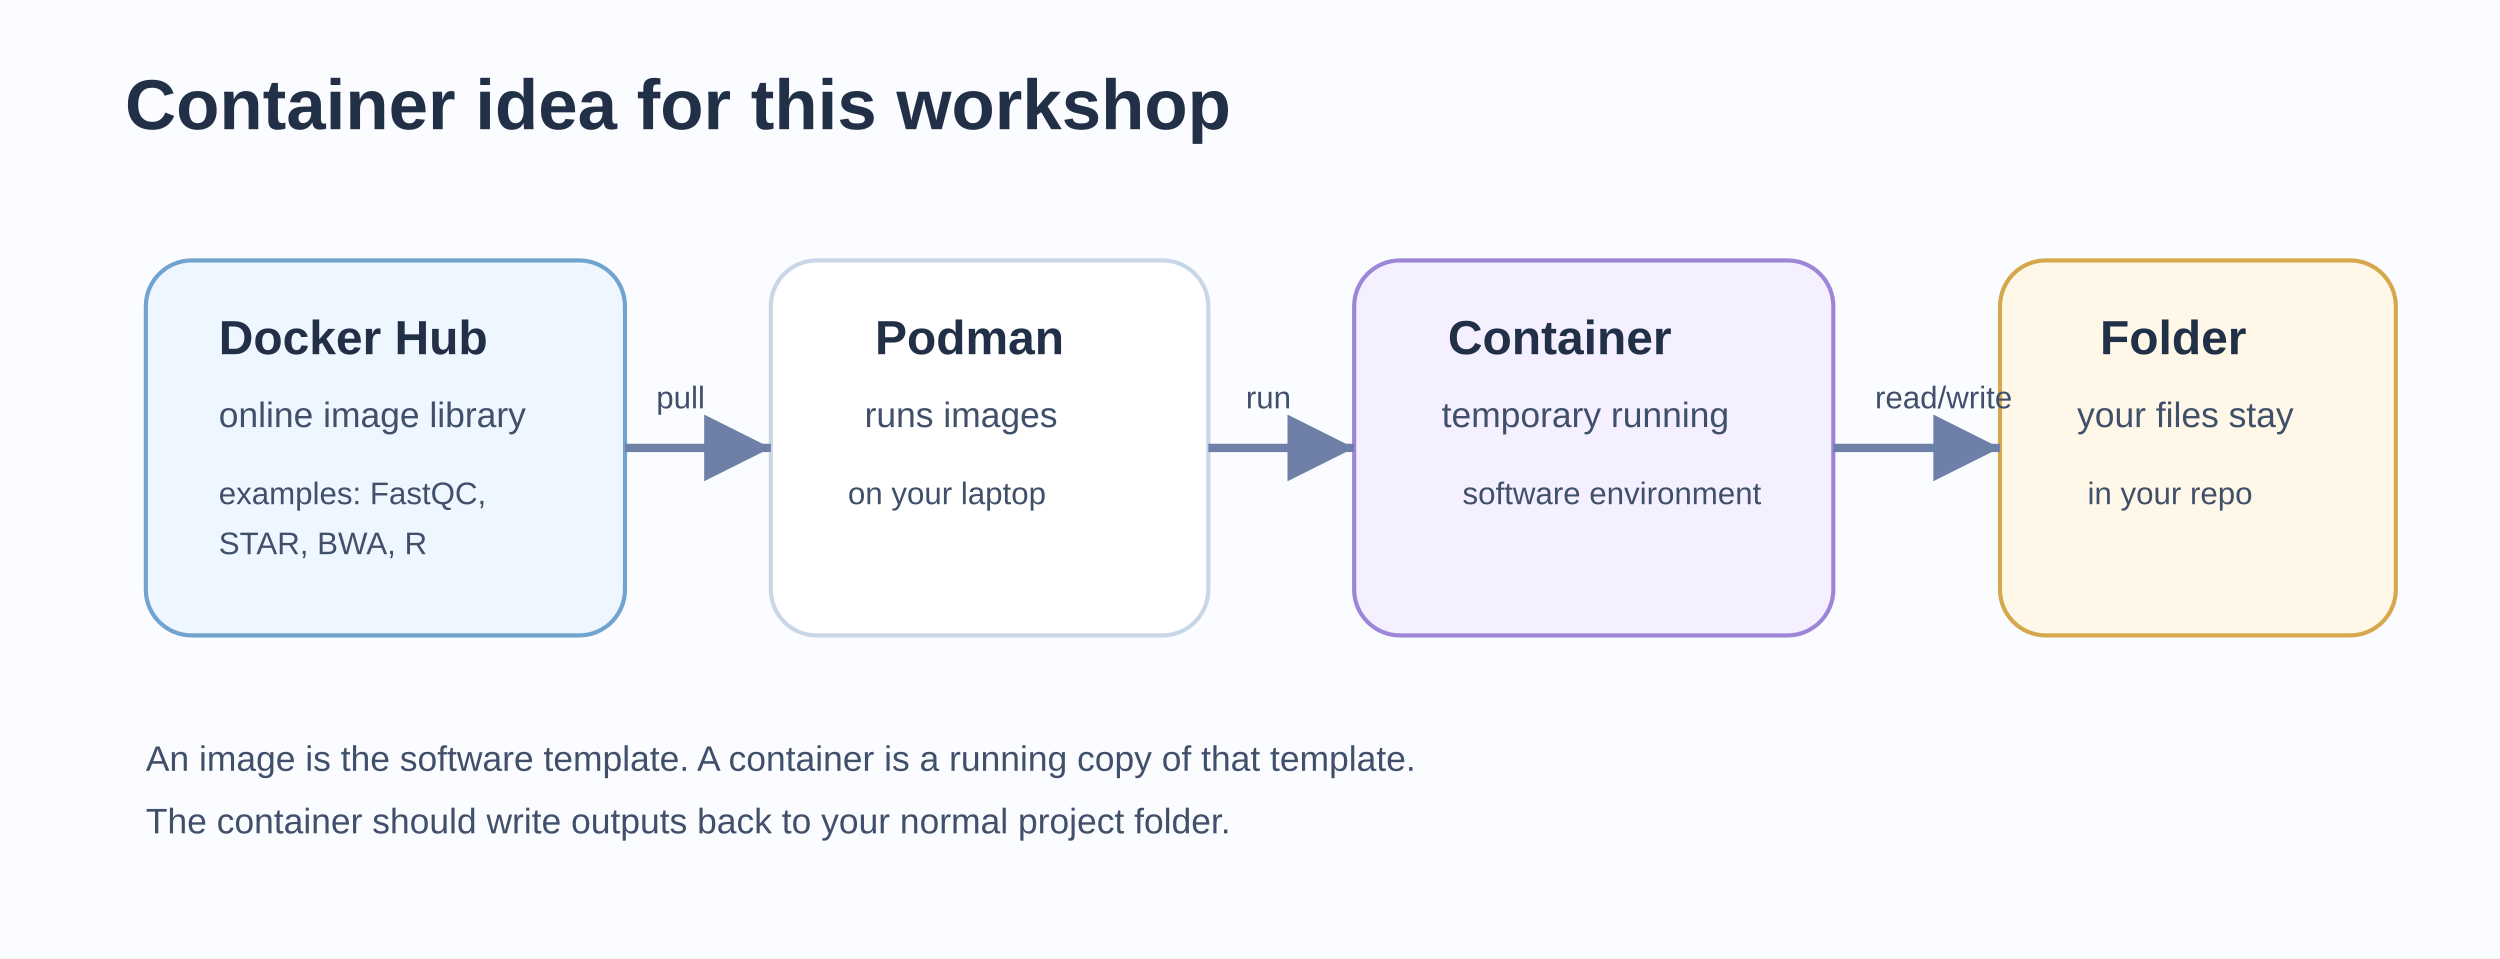
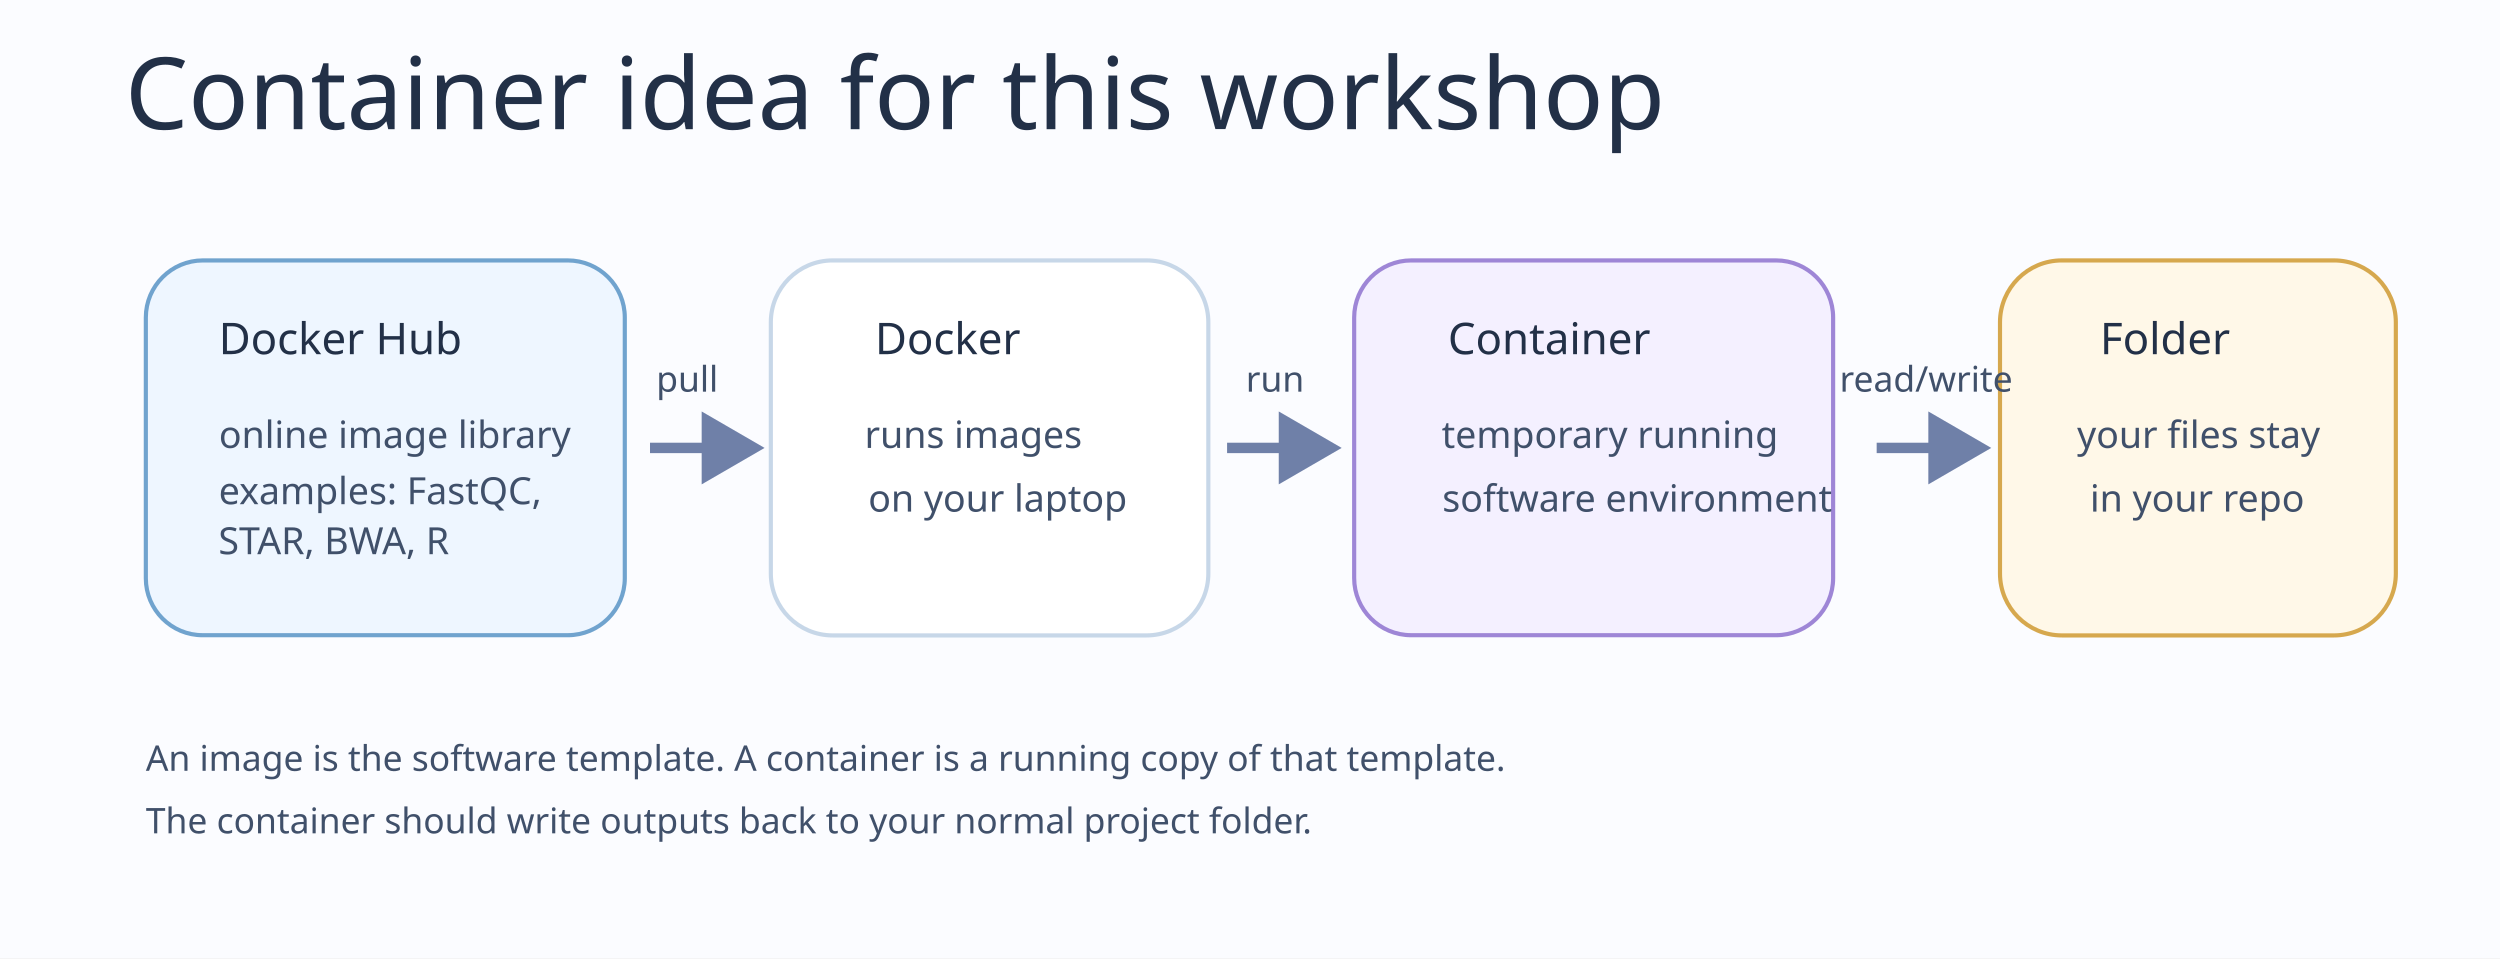
- <svg xmlns="http://www.w3.org/2000/svg" width="1200" height="460" viewBox="0 0 1200 460" role="img" aria-label="Simple container concept showing Docker Hub image, Podman, running container, and project folder">
-   <defs>
-     <style>.title{font:700 34px Arial,sans-serif;fill:#223047}.h{font:700 23px Arial,sans-serif;fill:#223047}.t{font:400 17px Arial,sans-serif;fill:#40506a}.small{font:400 15px Arial,sans-serif;fill:#40506a}.box{fill:white;stroke:#c7d7e8;stroke-width:2;rx:22}.img{fill:#eef6ff;stroke:#70a3ce;stroke-width:2;rx:22}.run{fill:#f4f0ff;stroke:#9e86d6;stroke-width:2;rx:22}.folder{fill:#fff8e8;stroke:#d6a84e;stroke-width:2;rx:22}.arrow{stroke:#6f80a8;stroke-width:4;fill:none;marker-end:url(#arr)}</style>
-     <marker id="arr" markerWidth="12" markerHeight="12" refX="10" refY="6" orient="auto">
-       <path d="M2,2 L10,6 L2,10 Z" fill="#6f80a8" />
-     </marker>
-   </defs>
-   <rect width="1200" height="460" fill="#fbfcff" />
-   <text class="title" x="60" y="62">Container idea for this workshop</text>
-   <rect class="img" x="70" y="125" width="230" height="180" />
-   <text class="h" x="105" y="170">Docker Hub</text>
-   <text class="t" x="105" y="205">online image library</text>
-   <text class="small" x="105" y="242">examples: FastQC,</text>
-   <text class="small" x="105" y="266">STAR, BWA, R</text>
-   <rect class="box" x="370" y="125" width="210" height="180" />
-   <text class="h" x="420" y="170">Podman</text>
-   <text class="t" x="415" y="205">runs images</text>
-   <text class="small" x="407" y="242">on your laptop</text>
-   <rect class="run" x="650" y="125" width="230" height="180" />
-   <text class="h" x="695" y="170">Container</text>
-   <text class="t" x="692" y="205">temporary running</text>
-   <text class="small" x="702" y="242">software environment</text>
-   <rect class="folder" x="960" y="125" width="190" height="180" />
-   <text class="h" x="1008" y="170">Folder</text>
-   <text class="t" x="997" y="205">your files stay</text>
-   <text class="small" x="1002" y="242">in your repo</text>
-   <path class="arrow" d="M300 215 L370 215" />
-   <text class="small" x="315" y="196">pull</text>
-   <path class="arrow" d="M580 215 L650 215" />
-   <text class="small" x="598" y="196">run</text>
-   <path class="arrow" d="M880 215 L960 215" />
-   <text class="small" x="900" y="196">read/write</text>
-   <text class="t" x="70" y="370">An image is the software template. A container is a running copy of that template.</text>
-   <text class="t" x="70" y="400">The container should write outputs back to your normal project folder.</text>
+ <svg xmlns="http://www.w3.org/2000/svg" version="1.1" id="Layer_1" x="0px" y="0px" viewBox="0 0 1200 460" style="enable-background:new 0 0 1200 460;" xml:space="preserve">
+   <style type="text/css">
+ 	.st0{fill:#FBFCFF;}
+ 	.st1{fill:#223047;}
+ 	.st2{font-family:'Arial-BoldMT';}
+ 	.st3{font-size:48px;}
+ 	.st4{fill:#EEF6FF;stroke:#70A3CE;stroke-width:2;}
+ 	.st5{font-size:21px;}
+ 	.st6{fill:#40506A;}
+ 	.st7{font-family:'ArialMT';}
+ 	.st8{font-size:18px;}
+ 	.st9{fill:#FFFFFF;stroke:#C7D7E8;stroke-width:2;}
+ 	.st10{fill:#F4F0FF;stroke:#9E86D6;stroke-width:2;}
+ 	.st11{fill:#FFF8E8;stroke:#D6A84E;stroke-width:2;}
+ 	.st12{fill:#40506A;enable-background:new    ;}
+ 	.st13{fill:#6F80A8;}
+ 	.st14{font-family:'Arial-ItalicMT';}
+ 	.st15{font-size:17px;}
+ 	.st16{fill:none;stroke:#6F80A8;stroke-width:5;stroke-miterlimit:10;}
+ </style>
+   <rect class="st0" width="1200" height="460" />
+   <text transform="matrix(1 0 0 1 60 62)" class="st1 st2 st3">Container idea for this workshop</text>
+   <path class="st4" d="M97.4,125h175.1c15.2,0,27.4,12.3,27.4,27.4v125.1c0,15.2-12.3,27.4-27.4,27.4H97.4C82.3,305,70,292.7,70,277.6  V152.4C70,137.3,82.3,125,97.4,125z" />
+   <text transform="matrix(1 0 0 1 105 170)" class="st1 st2 st5">Docker Hub</text>
+   <text transform="matrix(1 0 0 1 105.0723 214.9998)" class="st6 st7 st8">online image library</text>
+   <text transform="matrix(1 0 0 1 105 242)" class="st6 st7 st8">examples: FastQC,</text>
+   <text transform="matrix(1 0 0 1 104.8384 266)" class="st6 st7 st8">STAR, BWA, R</text>
+   <path class="st9" d="M399.7,125h150.6c16.4,0,29.7,13.3,29.7,29.7v120.6c0,16.4-13.3,29.7-29.7,29.7H399.7  c-16.4,0-29.7-13.3-29.7-29.7V154.7C370,138.3,383.3,125,399.7,125z" />
+   <text transform="matrix(1 0 0 1 420 170)" class="st1 st2 st5">Docker</text>
+   <text transform="matrix(1 0 0 1 415 214.9995)" class="st6 st7 st8">runs images</text>
+   <text transform="matrix(1 0 0 1 416.7637 245.5817)" class="st6 st7 st8">on your laptop</text>
+   <path class="st10" d="M677.4,125h175.1c15.2,0,27.4,12.3,27.4,27.4v125.1c0,15.2-12.3,27.4-27.4,27.4H677.4  c-15.2,0-27.4-12.3-27.4-27.4V152.4C650,137.3,662.3,125,677.4,125z" />
+   <text transform="matrix(1 0 0 1 695 170)" class="st1 st2 st5">Container</text>
+   <text transform="matrix(1 0 0 1 692 214.9995)" class="st6 st7 st8">temporary running</text>
+   <text transform="matrix(1 0 0 1 692.2881 245.5825)" class="st6 st7 st8">software environment</text>
+   <path class="st11" d="M989.7,125h130.6c16.4,0,29.7,13.3,29.7,29.7v120.6c0,16.4-13.3,29.7-29.7,29.7H989.7  c-16.4,0-29.7-13.3-29.7-29.7V154.7C960,138.3,973.3,125,989.7,125z" />
+   <text transform="matrix(1 0 0 1 1008 170)" class="st1 st2 st5">Folder</text>
+   <text transform="matrix(1 0 0 1 997 214.9995)" class="st6 st7 st8">your files stay</text>
+   <text transform="matrix(1 0 0 1 1003.188 245.5818)" class="st6 st7 st8">in your repo</text>
+   <path class="st12" d="M0,0" />
+   <path class="st13" d="M370,215" />
+   <text transform="matrix(1 0 0 1 315 188)" class="st6 st14 st15">pull</text>
+   <path class="st12" d="M0,0" />
+   <path class="st13" d="M650,215" />
+   <text transform="matrix(1 0 0 1 598 188)" class="st6 st14 st15">run</text>
+   <path class="st12" d="M0,0" />
+   <path class="st13" d="M960,215" />
+   <text transform="matrix(1 0 0 1 883 188)" class="st6 st14 st15">read/write</text>
+   <text transform="matrix(1 0 0 1 70 370)" class="st6 st7 st15">An image is the software template. A container is a running copy of that template.</text>
+   <text transform="matrix(1 0 0 1 70 400)" class="st6 st7 st15">The container should write outputs back to your normal project folder.</text>
+   <g>
+     <g>
+       <line class="st16" x1="312" y1="215" x2="341.9" y2="215" />
+       <g>
+         <polygon class="st13" points="336.8,232.5 367,215 336.8,197.5    " />
+       </g>
+     </g>
+   </g>
+   <g>
+     <g>
+       <line class="st16" x1="589" y1="215" x2="618.9" y2="215" />
+       <g>
+         <polygon class="st13" points="613.8,232.5 644,215 613.8,197.5    " />
+       </g>
+     </g>
+   </g>
+   <g>
+     <g>
+       <line class="st16" x1="900.8" y1="215" x2="930.7" y2="215" />
+       <g>
+         <polygon class="st13" points="925.6,232.5 955.8,215 925.6,197.5    " />
+       </g>
+     </g>
+   </g>
</svg>
